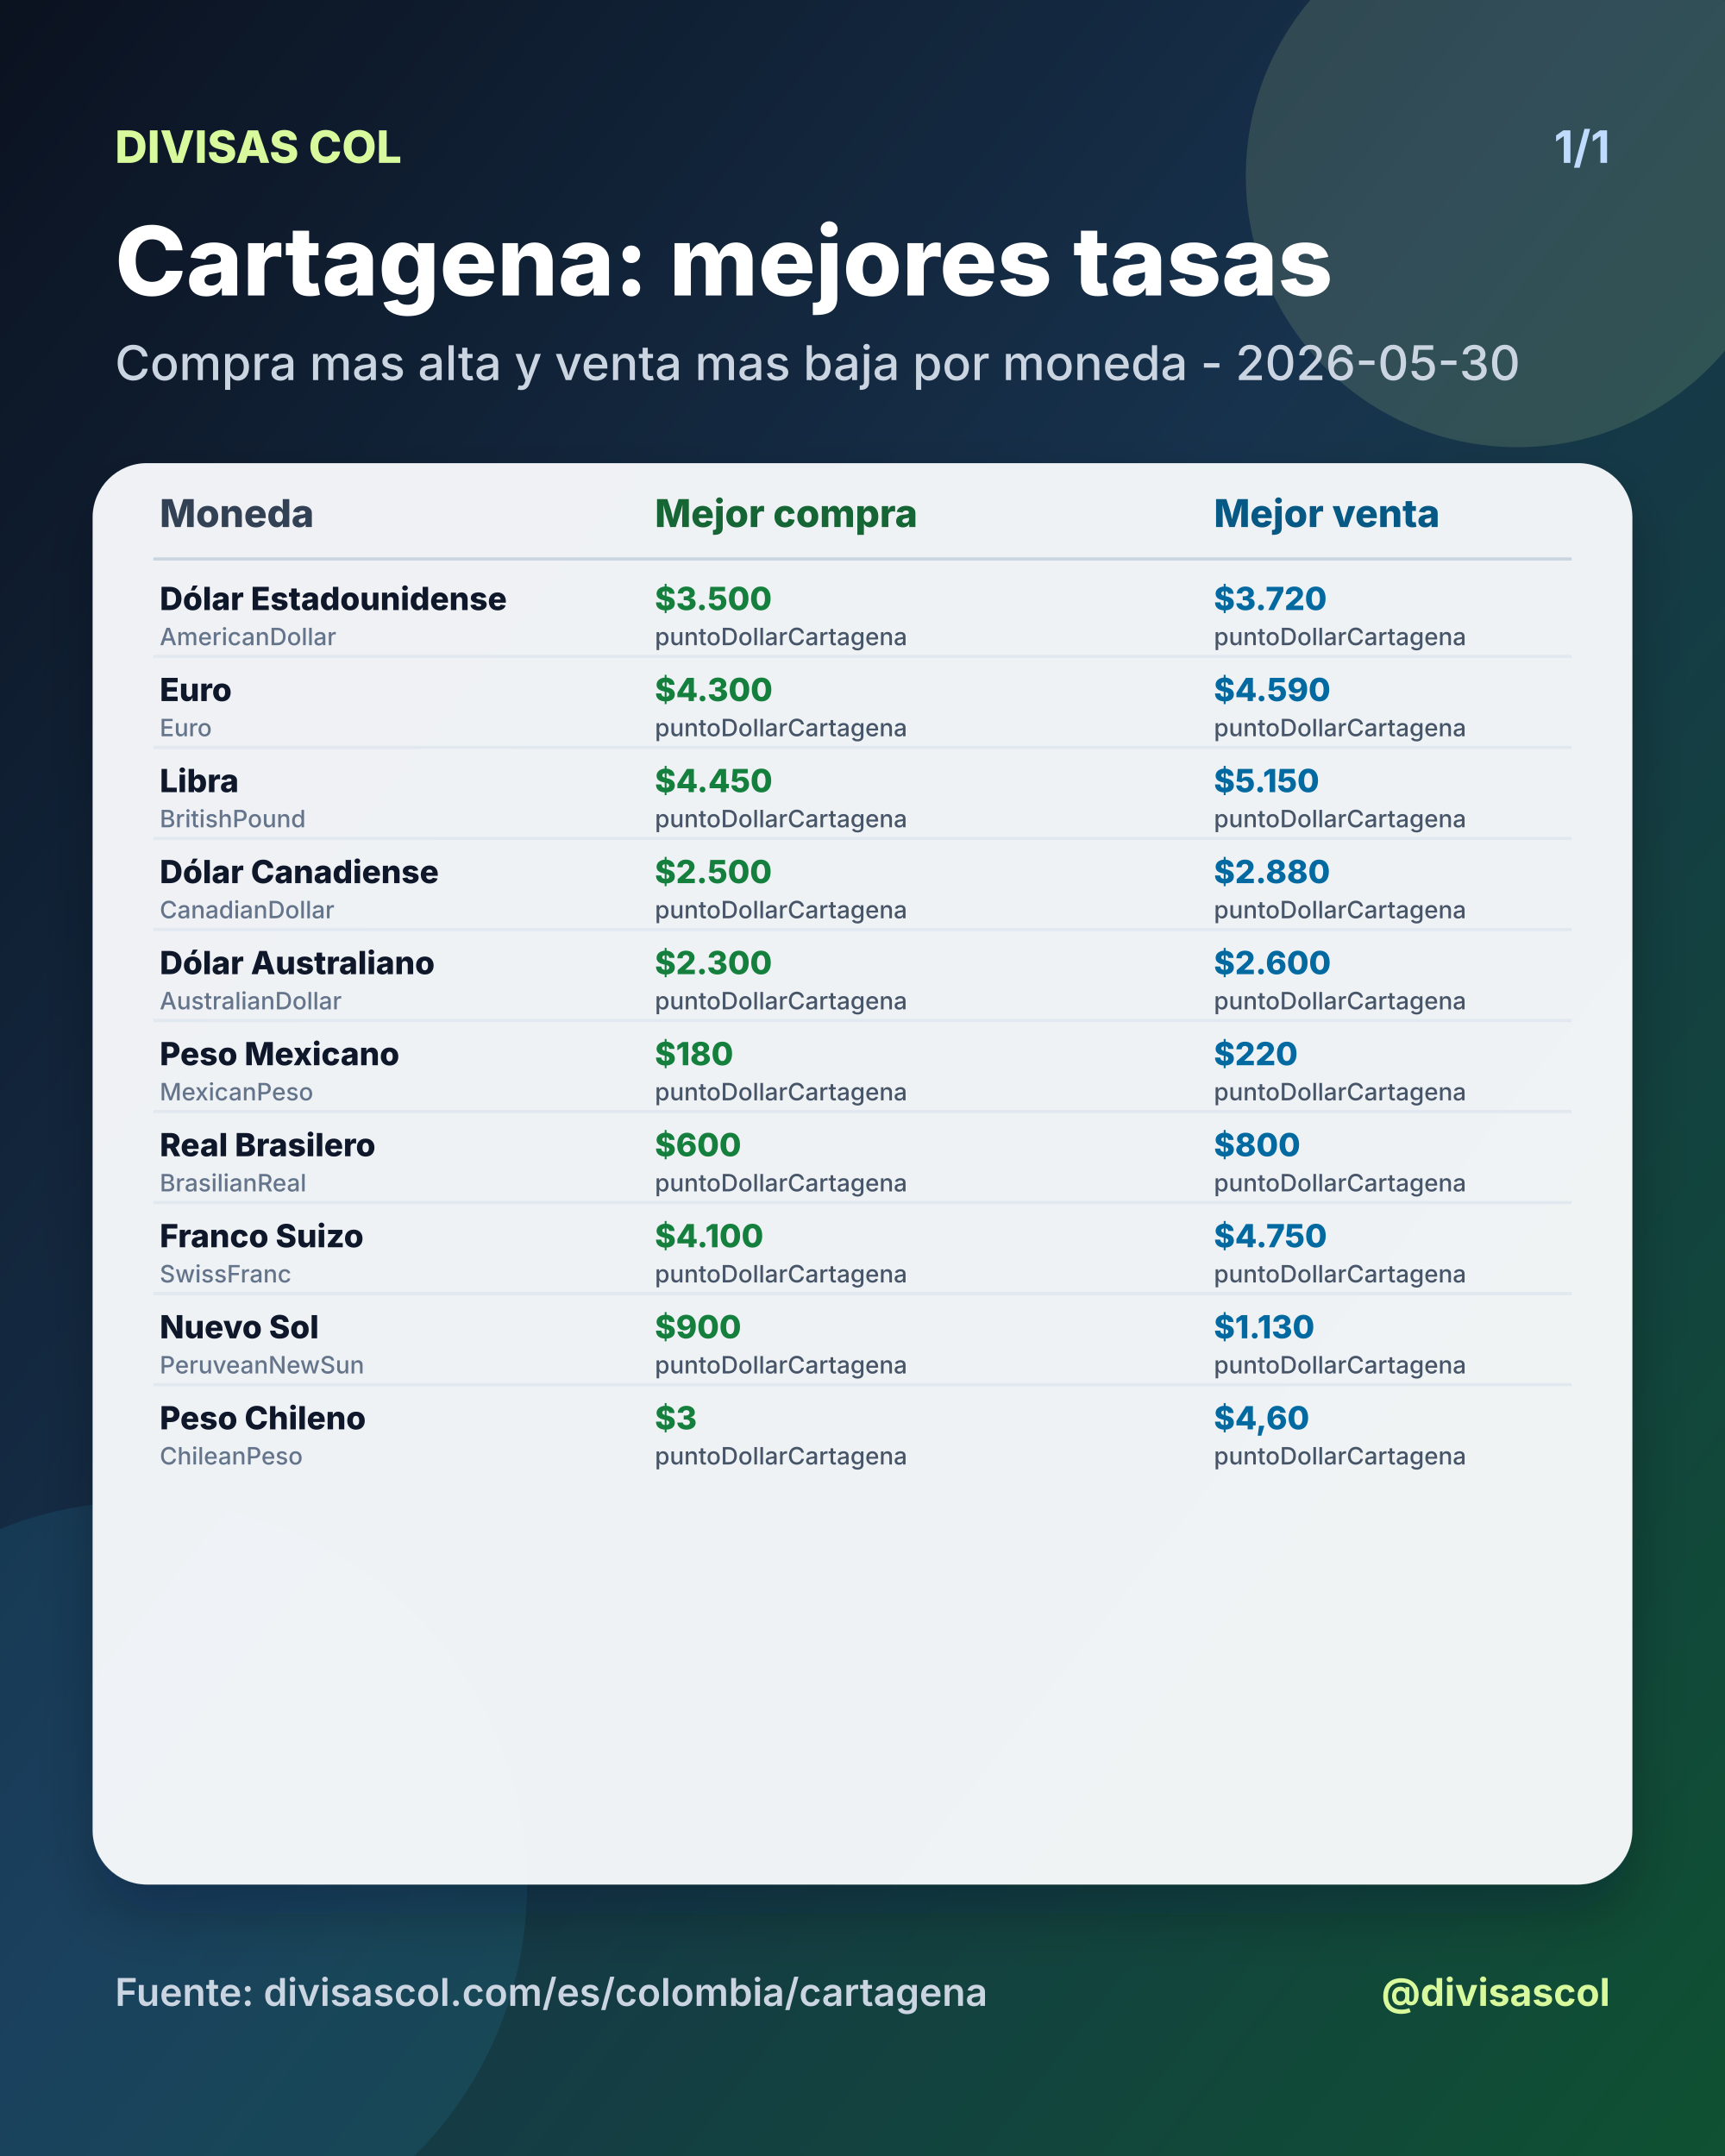
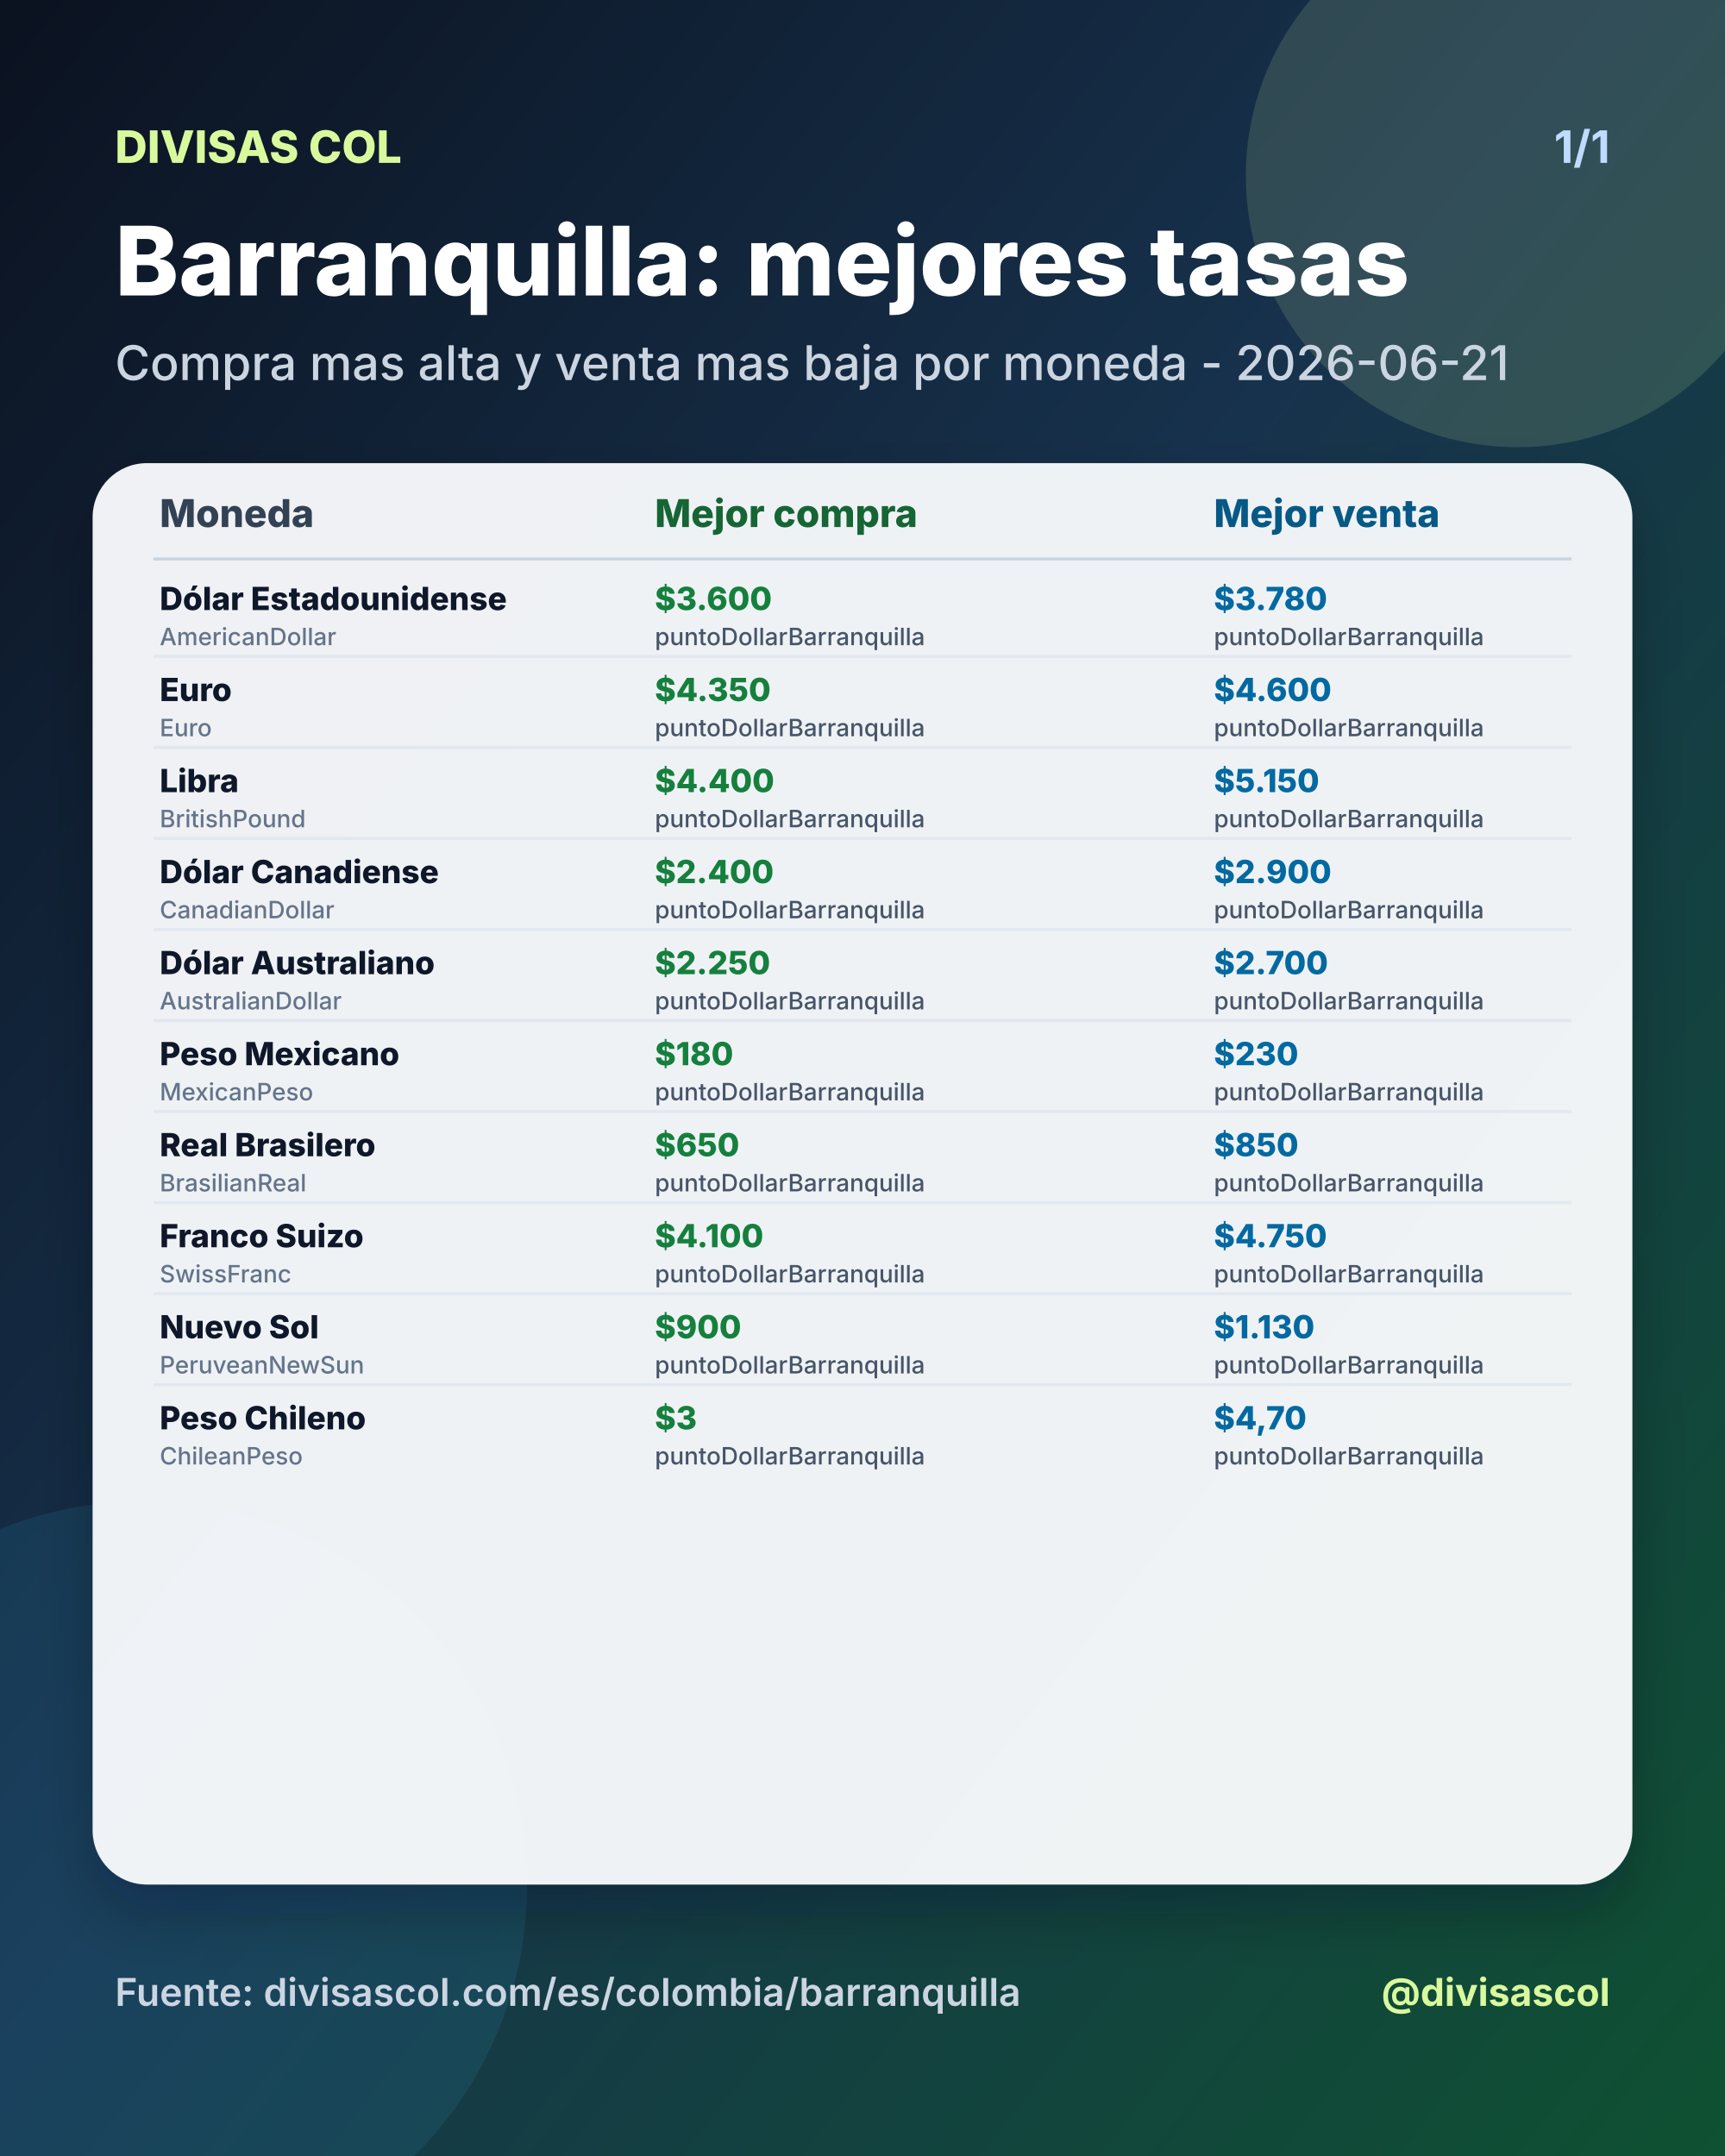
<svg xmlns="http://www.w3.org/2000/svg" width="1080" height="1350" viewBox="0 0 1080 1350">
  <defs>
    <linearGradient id="bg" x1="0" y1="0" x2="1" y2="1">
      <stop offset="0%" stop-color="#0b1220" />
      <stop offset="46%" stop-color="#17324d" />
      <stop offset="100%" stop-color="#0f5132" />
    </linearGradient>
    <filter id="shadow" x="-20%" y="-20%" width="140%" height="140%">
      <feDropShadow dx="0" dy="18" stdDeviation="18" flood-color="#020617" flood-opacity="0.28" />
    </filter>
  </defs>
  <rect width="1080" height="1350" fill="url(#bg)" />
  <circle cx="950" cy="110" r="170" fill="#d9f99d" opacity="0.14" />
  <circle cx="90" cy="1180" r="240" fill="#38bdf8" opacity="0.10" />
  <text x="72" y="102" fill="#d9f99d" font-size="28" font-family="Inter, Arial, sans-serif" font-weight="800" text-anchor="start">DIVISAS COL</text>
  <text x="1008" y="102" fill="#bfdbfe" font-size="28" font-family="Inter, Arial, sans-serif" font-weight="700" text-anchor="end">1/1</text>
-   <text x="72" y="185" fill="#ffffff" font-size="60" font-family="Inter, Arial, sans-serif" font-weight="800" text-anchor="start">Cartagena: mejores tasas</text>
-   <text x="72" y="238" fill="#cbd5e1" font-size="30" font-family="Inter, Arial, sans-serif" font-weight="500" text-anchor="start">Compra mas alta y venta mas baja por moneda - 2026-05-30</text>
+   <text x="72" y="185" fill="#ffffff" font-size="60" font-family="Inter, Arial, sans-serif" font-weight="800" text-anchor="start">Barranquilla: mejores tasas</text>
+   <text x="72" y="238" fill="#cbd5e1" font-size="30" font-family="Inter, Arial, sans-serif" font-weight="500" text-anchor="start">Compra mas alta y venta mas baja por moneda - 2026-06-21</text>
  <rect x="58" y="290" width="964" height="890" rx="34" fill="#f8fafc" opacity="0.96" filter="url(#shadow)" />
  <text x="100" y="330" fill="#334155" font-size="24" font-family="Inter, Arial, sans-serif" font-weight="800" text-anchor="start">Moneda</text>
  <text x="410" y="330" fill="#166534" font-size="24" font-family="Inter, Arial, sans-serif" font-weight="800" text-anchor="start">Mejor compra</text>
  <text x="760" y="330" fill="#075985" font-size="24" font-family="Inter, Arial, sans-serif" font-weight="800" text-anchor="start">Mejor venta</text>
  <line x1="96" y1="350" x2="984" y2="350" stroke="#cbd5e1" stroke-width="2" />
  <text x="100" y="382" fill="#0f172a" font-size="20" font-family="Inter, Arial, sans-serif" font-weight="800" text-anchor="start">Dólar Estadounidense</text>
  <text x="100" y="404" fill="#64748b" font-size="15" font-family="Inter, Arial, sans-serif" font-weight="500" text-anchor="start">AmericanDollar</text>
-   <text x="410" y="382" fill="#15803d" font-size="20" font-family="Inter, Arial, sans-serif" font-weight="800" text-anchor="start">$3.500</text>
-   <text x="410" y="404" fill="#475569" font-size="15" font-family="Inter, Arial, sans-serif" font-weight="500" text-anchor="start">puntoDollarCartagena</text>
-   <text x="760" y="382" fill="#0369a1" font-size="20" font-family="Inter, Arial, sans-serif" font-weight="800" text-anchor="start">$3.720</text>
-   <text x="760" y="404" fill="#475569" font-size="15" font-family="Inter, Arial, sans-serif" font-weight="500" text-anchor="start">puntoDollarCartagena</text>
+   <text x="410" y="382" fill="#15803d" font-size="20" font-family="Inter, Arial, sans-serif" font-weight="800" text-anchor="start">$3.600</text>
+   <text x="410" y="404" fill="#475569" font-size="15" font-family="Inter, Arial, sans-serif" font-weight="500" text-anchor="start">puntoDollarBarranquilla</text>
+   <text x="760" y="382" fill="#0369a1" font-size="20" font-family="Inter, Arial, sans-serif" font-weight="800" text-anchor="start">$3.780</text>
+   <text x="760" y="404" fill="#475569" font-size="15" font-family="Inter, Arial, sans-serif" font-weight="500" text-anchor="start">puntoDollarBarranquilla</text>
  <line x1="96" y1="411" x2="984" y2="411" stroke="#e2e8f0" stroke-width="2" />
  <text x="100" y="439" fill="#0f172a" font-size="20" font-family="Inter, Arial, sans-serif" font-weight="800" text-anchor="start">Euro</text>
  <text x="100" y="461" fill="#64748b" font-size="15" font-family="Inter, Arial, sans-serif" font-weight="500" text-anchor="start">Euro</text>
-   <text x="410" y="439" fill="#15803d" font-size="20" font-family="Inter, Arial, sans-serif" font-weight="800" text-anchor="start">$4.300</text>
-   <text x="410" y="461" fill="#475569" font-size="15" font-family="Inter, Arial, sans-serif" font-weight="500" text-anchor="start">puntoDollarCartagena</text>
-   <text x="760" y="439" fill="#0369a1" font-size="20" font-family="Inter, Arial, sans-serif" font-weight="800" text-anchor="start">$4.590</text>
-   <text x="760" y="461" fill="#475569" font-size="15" font-family="Inter, Arial, sans-serif" font-weight="500" text-anchor="start">puntoDollarCartagena</text>
+   <text x="410" y="439" fill="#15803d" font-size="20" font-family="Inter, Arial, sans-serif" font-weight="800" text-anchor="start">$4.350</text>
+   <text x="410" y="461" fill="#475569" font-size="15" font-family="Inter, Arial, sans-serif" font-weight="500" text-anchor="start">puntoDollarBarranquilla</text>
+   <text x="760" y="439" fill="#0369a1" font-size="20" font-family="Inter, Arial, sans-serif" font-weight="800" text-anchor="start">$4.600</text>
+   <text x="760" y="461" fill="#475569" font-size="15" font-family="Inter, Arial, sans-serif" font-weight="500" text-anchor="start">puntoDollarBarranquilla</text>
  <line x1="96" y1="468" x2="984" y2="468" stroke="#e2e8f0" stroke-width="2" />
  <text x="100" y="496" fill="#0f172a" font-size="20" font-family="Inter, Arial, sans-serif" font-weight="800" text-anchor="start">Libra</text>
  <text x="100" y="518" fill="#64748b" font-size="15" font-family="Inter, Arial, sans-serif" font-weight="500" text-anchor="start">BritishPound</text>
-   <text x="410" y="496" fill="#15803d" font-size="20" font-family="Inter, Arial, sans-serif" font-weight="800" text-anchor="start">$4.450</text>
-   <text x="410" y="518" fill="#475569" font-size="15" font-family="Inter, Arial, sans-serif" font-weight="500" text-anchor="start">puntoDollarCartagena</text>
+   <text x="410" y="496" fill="#15803d" font-size="20" font-family="Inter, Arial, sans-serif" font-weight="800" text-anchor="start">$4.400</text>
+   <text x="410" y="518" fill="#475569" font-size="15" font-family="Inter, Arial, sans-serif" font-weight="500" text-anchor="start">puntoDollarBarranquilla</text>
  <text x="760" y="496" fill="#0369a1" font-size="20" font-family="Inter, Arial, sans-serif" font-weight="800" text-anchor="start">$5.150</text>
-   <text x="760" y="518" fill="#475569" font-size="15" font-family="Inter, Arial, sans-serif" font-weight="500" text-anchor="start">puntoDollarCartagena</text>
+   <text x="760" y="518" fill="#475569" font-size="15" font-family="Inter, Arial, sans-serif" font-weight="500" text-anchor="start">puntoDollarBarranquilla</text>
  <line x1="96" y1="525" x2="984" y2="525" stroke="#e2e8f0" stroke-width="2" />
  <text x="100" y="553" fill="#0f172a" font-size="20" font-family="Inter, Arial, sans-serif" font-weight="800" text-anchor="start">Dólar Canadiense</text>
  <text x="100" y="575" fill="#64748b" font-size="15" font-family="Inter, Arial, sans-serif" font-weight="500" text-anchor="start">CanadianDollar</text>
-   <text x="410" y="553" fill="#15803d" font-size="20" font-family="Inter, Arial, sans-serif" font-weight="800" text-anchor="start">$2.500</text>
-   <text x="410" y="575" fill="#475569" font-size="15" font-family="Inter, Arial, sans-serif" font-weight="500" text-anchor="start">puntoDollarCartagena</text>
-   <text x="760" y="553" fill="#0369a1" font-size="20" font-family="Inter, Arial, sans-serif" font-weight="800" text-anchor="start">$2.880</text>
-   <text x="760" y="575" fill="#475569" font-size="15" font-family="Inter, Arial, sans-serif" font-weight="500" text-anchor="start">puntoDollarCartagena</text>
+   <text x="410" y="553" fill="#15803d" font-size="20" font-family="Inter, Arial, sans-serif" font-weight="800" text-anchor="start">$2.400</text>
+   <text x="410" y="575" fill="#475569" font-size="15" font-family="Inter, Arial, sans-serif" font-weight="500" text-anchor="start">puntoDollarBarranquilla</text>
+   <text x="760" y="553" fill="#0369a1" font-size="20" font-family="Inter, Arial, sans-serif" font-weight="800" text-anchor="start">$2.900</text>
+   <text x="760" y="575" fill="#475569" font-size="15" font-family="Inter, Arial, sans-serif" font-weight="500" text-anchor="start">puntoDollarBarranquilla</text>
  <line x1="96" y1="582" x2="984" y2="582" stroke="#e2e8f0" stroke-width="2" />
  <text x="100" y="610" fill="#0f172a" font-size="20" font-family="Inter, Arial, sans-serif" font-weight="800" text-anchor="start">Dólar Australiano</text>
  <text x="100" y="632" fill="#64748b" font-size="15" font-family="Inter, Arial, sans-serif" font-weight="500" text-anchor="start">AustralianDollar</text>
-   <text x="410" y="610" fill="#15803d" font-size="20" font-family="Inter, Arial, sans-serif" font-weight="800" text-anchor="start">$2.300</text>
-   <text x="410" y="632" fill="#475569" font-size="15" font-family="Inter, Arial, sans-serif" font-weight="500" text-anchor="start">puntoDollarCartagena</text>
-   <text x="760" y="610" fill="#0369a1" font-size="20" font-family="Inter, Arial, sans-serif" font-weight="800" text-anchor="start">$2.600</text>
-   <text x="760" y="632" fill="#475569" font-size="15" font-family="Inter, Arial, sans-serif" font-weight="500" text-anchor="start">puntoDollarCartagena</text>
+   <text x="410" y="610" fill="#15803d" font-size="20" font-family="Inter, Arial, sans-serif" font-weight="800" text-anchor="start">$2.250</text>
+   <text x="410" y="632" fill="#475569" font-size="15" font-family="Inter, Arial, sans-serif" font-weight="500" text-anchor="start">puntoDollarBarranquilla</text>
+   <text x="760" y="610" fill="#0369a1" font-size="20" font-family="Inter, Arial, sans-serif" font-weight="800" text-anchor="start">$2.700</text>
+   <text x="760" y="632" fill="#475569" font-size="15" font-family="Inter, Arial, sans-serif" font-weight="500" text-anchor="start">puntoDollarBarranquilla</text>
  <line x1="96" y1="639" x2="984" y2="639" stroke="#e2e8f0" stroke-width="2" />
  <text x="100" y="667" fill="#0f172a" font-size="20" font-family="Inter, Arial, sans-serif" font-weight="800" text-anchor="start">Peso Mexicano</text>
  <text x="100" y="689" fill="#64748b" font-size="15" font-family="Inter, Arial, sans-serif" font-weight="500" text-anchor="start">MexicanPeso</text>
  <text x="410" y="667" fill="#15803d" font-size="20" font-family="Inter, Arial, sans-serif" font-weight="800" text-anchor="start">$180</text>
-   <text x="410" y="689" fill="#475569" font-size="15" font-family="Inter, Arial, sans-serif" font-weight="500" text-anchor="start">puntoDollarCartagena</text>
-   <text x="760" y="667" fill="#0369a1" font-size="20" font-family="Inter, Arial, sans-serif" font-weight="800" text-anchor="start">$220</text>
-   <text x="760" y="689" fill="#475569" font-size="15" font-family="Inter, Arial, sans-serif" font-weight="500" text-anchor="start">puntoDollarCartagena</text>
+   <text x="410" y="689" fill="#475569" font-size="15" font-family="Inter, Arial, sans-serif" font-weight="500" text-anchor="start">puntoDollarBarranquilla</text>
+   <text x="760" y="667" fill="#0369a1" font-size="20" font-family="Inter, Arial, sans-serif" font-weight="800" text-anchor="start">$230</text>
+   <text x="760" y="689" fill="#475569" font-size="15" font-family="Inter, Arial, sans-serif" font-weight="500" text-anchor="start">puntoDollarBarranquilla</text>
  <line x1="96" y1="696" x2="984" y2="696" stroke="#e2e8f0" stroke-width="2" />
  <text x="100" y="724" fill="#0f172a" font-size="20" font-family="Inter, Arial, sans-serif" font-weight="800" text-anchor="start">Real Brasilero</text>
  <text x="100" y="746" fill="#64748b" font-size="15" font-family="Inter, Arial, sans-serif" font-weight="500" text-anchor="start">BrasilianReal</text>
-   <text x="410" y="724" fill="#15803d" font-size="20" font-family="Inter, Arial, sans-serif" font-weight="800" text-anchor="start">$600</text>
-   <text x="410" y="746" fill="#475569" font-size="15" font-family="Inter, Arial, sans-serif" font-weight="500" text-anchor="start">puntoDollarCartagena</text>
-   <text x="760" y="724" fill="#0369a1" font-size="20" font-family="Inter, Arial, sans-serif" font-weight="800" text-anchor="start">$800</text>
-   <text x="760" y="746" fill="#475569" font-size="15" font-family="Inter, Arial, sans-serif" font-weight="500" text-anchor="start">puntoDollarCartagena</text>
+   <text x="410" y="724" fill="#15803d" font-size="20" font-family="Inter, Arial, sans-serif" font-weight="800" text-anchor="start">$650</text>
+   <text x="410" y="746" fill="#475569" font-size="15" font-family="Inter, Arial, sans-serif" font-weight="500" text-anchor="start">puntoDollarBarranquilla</text>
+   <text x="760" y="724" fill="#0369a1" font-size="20" font-family="Inter, Arial, sans-serif" font-weight="800" text-anchor="start">$850</text>
+   <text x="760" y="746" fill="#475569" font-size="15" font-family="Inter, Arial, sans-serif" font-weight="500" text-anchor="start">puntoDollarBarranquilla</text>
  <line x1="96" y1="753" x2="984" y2="753" stroke="#e2e8f0" stroke-width="2" />
  <text x="100" y="781" fill="#0f172a" font-size="20" font-family="Inter, Arial, sans-serif" font-weight="800" text-anchor="start">Franco Suizo</text>
  <text x="100" y="803" fill="#64748b" font-size="15" font-family="Inter, Arial, sans-serif" font-weight="500" text-anchor="start">SwissFranc</text>
  <text x="410" y="781" fill="#15803d" font-size="20" font-family="Inter, Arial, sans-serif" font-weight="800" text-anchor="start">$4.100</text>
-   <text x="410" y="803" fill="#475569" font-size="15" font-family="Inter, Arial, sans-serif" font-weight="500" text-anchor="start">puntoDollarCartagena</text>
+   <text x="410" y="803" fill="#475569" font-size="15" font-family="Inter, Arial, sans-serif" font-weight="500" text-anchor="start">puntoDollarBarranquilla</text>
  <text x="760" y="781" fill="#0369a1" font-size="20" font-family="Inter, Arial, sans-serif" font-weight="800" text-anchor="start">$4.750</text>
-   <text x="760" y="803" fill="#475569" font-size="15" font-family="Inter, Arial, sans-serif" font-weight="500" text-anchor="start">puntoDollarCartagena</text>
+   <text x="760" y="803" fill="#475569" font-size="15" font-family="Inter, Arial, sans-serif" font-weight="500" text-anchor="start">puntoDollarBarranquilla</text>
  <line x1="96" y1="810" x2="984" y2="810" stroke="#e2e8f0" stroke-width="2" />
  <text x="100" y="838" fill="#0f172a" font-size="20" font-family="Inter, Arial, sans-serif" font-weight="800" text-anchor="start">Nuevo Sol</text>
  <text x="100" y="860" fill="#64748b" font-size="15" font-family="Inter, Arial, sans-serif" font-weight="500" text-anchor="start">PeruveanNewSun</text>
  <text x="410" y="838" fill="#15803d" font-size="20" font-family="Inter, Arial, sans-serif" font-weight="800" text-anchor="start">$900</text>
-   <text x="410" y="860" fill="#475569" font-size="15" font-family="Inter, Arial, sans-serif" font-weight="500" text-anchor="start">puntoDollarCartagena</text>
+   <text x="410" y="860" fill="#475569" font-size="15" font-family="Inter, Arial, sans-serif" font-weight="500" text-anchor="start">puntoDollarBarranquilla</text>
  <text x="760" y="838" fill="#0369a1" font-size="20" font-family="Inter, Arial, sans-serif" font-weight="800" text-anchor="start">$1.130</text>
-   <text x="760" y="860" fill="#475569" font-size="15" font-family="Inter, Arial, sans-serif" font-weight="500" text-anchor="start">puntoDollarCartagena</text>
+   <text x="760" y="860" fill="#475569" font-size="15" font-family="Inter, Arial, sans-serif" font-weight="500" text-anchor="start">puntoDollarBarranquilla</text>
  <line x1="96" y1="867" x2="984" y2="867" stroke="#e2e8f0" stroke-width="2" />
  <text x="100" y="895" fill="#0f172a" font-size="20" font-family="Inter, Arial, sans-serif" font-weight="800" text-anchor="start">Peso Chileno</text>
  <text x="100" y="917" fill="#64748b" font-size="15" font-family="Inter, Arial, sans-serif" font-weight="500" text-anchor="start">ChileanPeso</text>
  <text x="410" y="895" fill="#15803d" font-size="20" font-family="Inter, Arial, sans-serif" font-weight="800" text-anchor="start">$3</text>
-   <text x="410" y="917" fill="#475569" font-size="15" font-family="Inter, Arial, sans-serif" font-weight="500" text-anchor="start">puntoDollarCartagena</text>
-   <text x="760" y="895" fill="#0369a1" font-size="20" font-family="Inter, Arial, sans-serif" font-weight="800" text-anchor="start">$4,60</text>
-   <text x="760" y="917" fill="#475569" font-size="15" font-family="Inter, Arial, sans-serif" font-weight="500" text-anchor="start">puntoDollarCartagena</text>
-   <text x="72" y="1256" fill="#cbd5e1" font-size="24" font-family="Inter, Arial, sans-serif" font-weight="600" text-anchor="start">Fuente: divisascol.com/es/colombia/cartagena</text>
+   <text x="410" y="917" fill="#475569" font-size="15" font-family="Inter, Arial, sans-serif" font-weight="500" text-anchor="start">puntoDollarBarranquilla</text>
+   <text x="760" y="895" fill="#0369a1" font-size="20" font-family="Inter, Arial, sans-serif" font-weight="800" text-anchor="start">$4,70</text>
+   <text x="760" y="917" fill="#475569" font-size="15" font-family="Inter, Arial, sans-serif" font-weight="500" text-anchor="start">puntoDollarBarranquilla</text>
+   <text x="72" y="1256" fill="#cbd5e1" font-size="24" font-family="Inter, Arial, sans-serif" font-weight="600" text-anchor="start">Fuente: divisascol.com/es/colombia/barranquilla</text>
  <text x="1008" y="1256" fill="#d9f99d" font-size="24" font-family="Inter, Arial, sans-serif" font-weight="700" text-anchor="end">@divisascol</text>
</svg>
